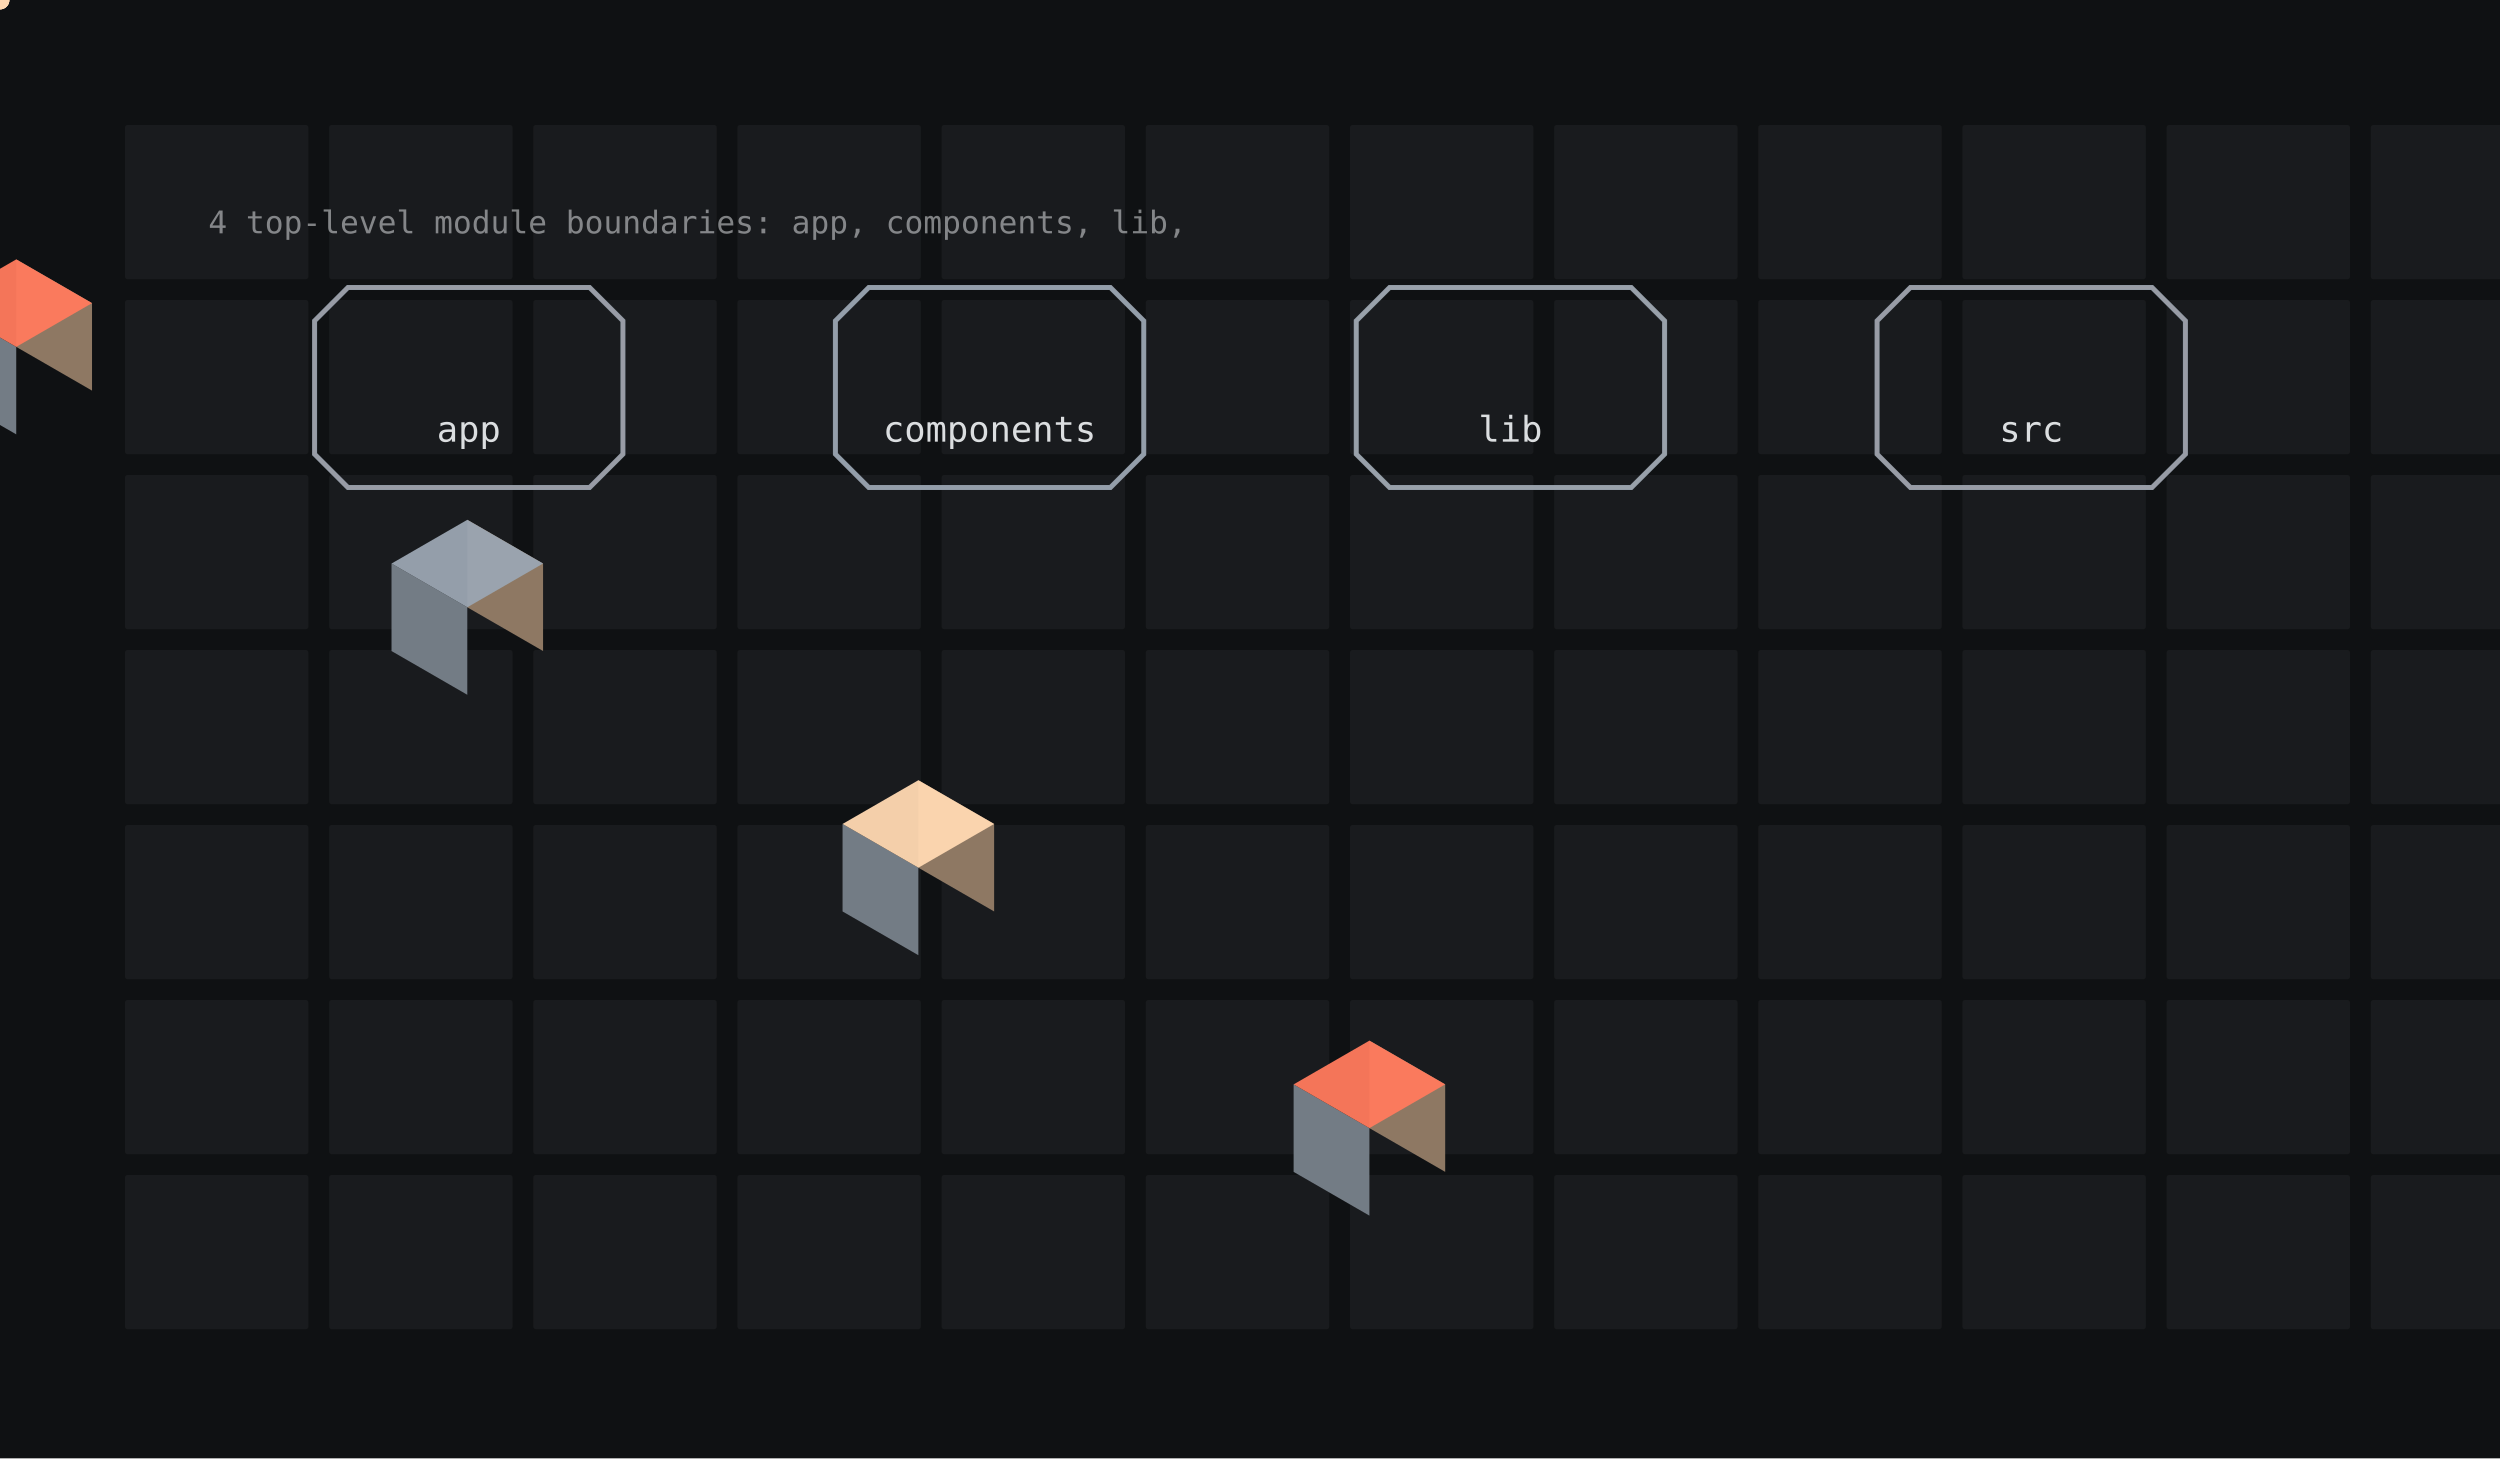
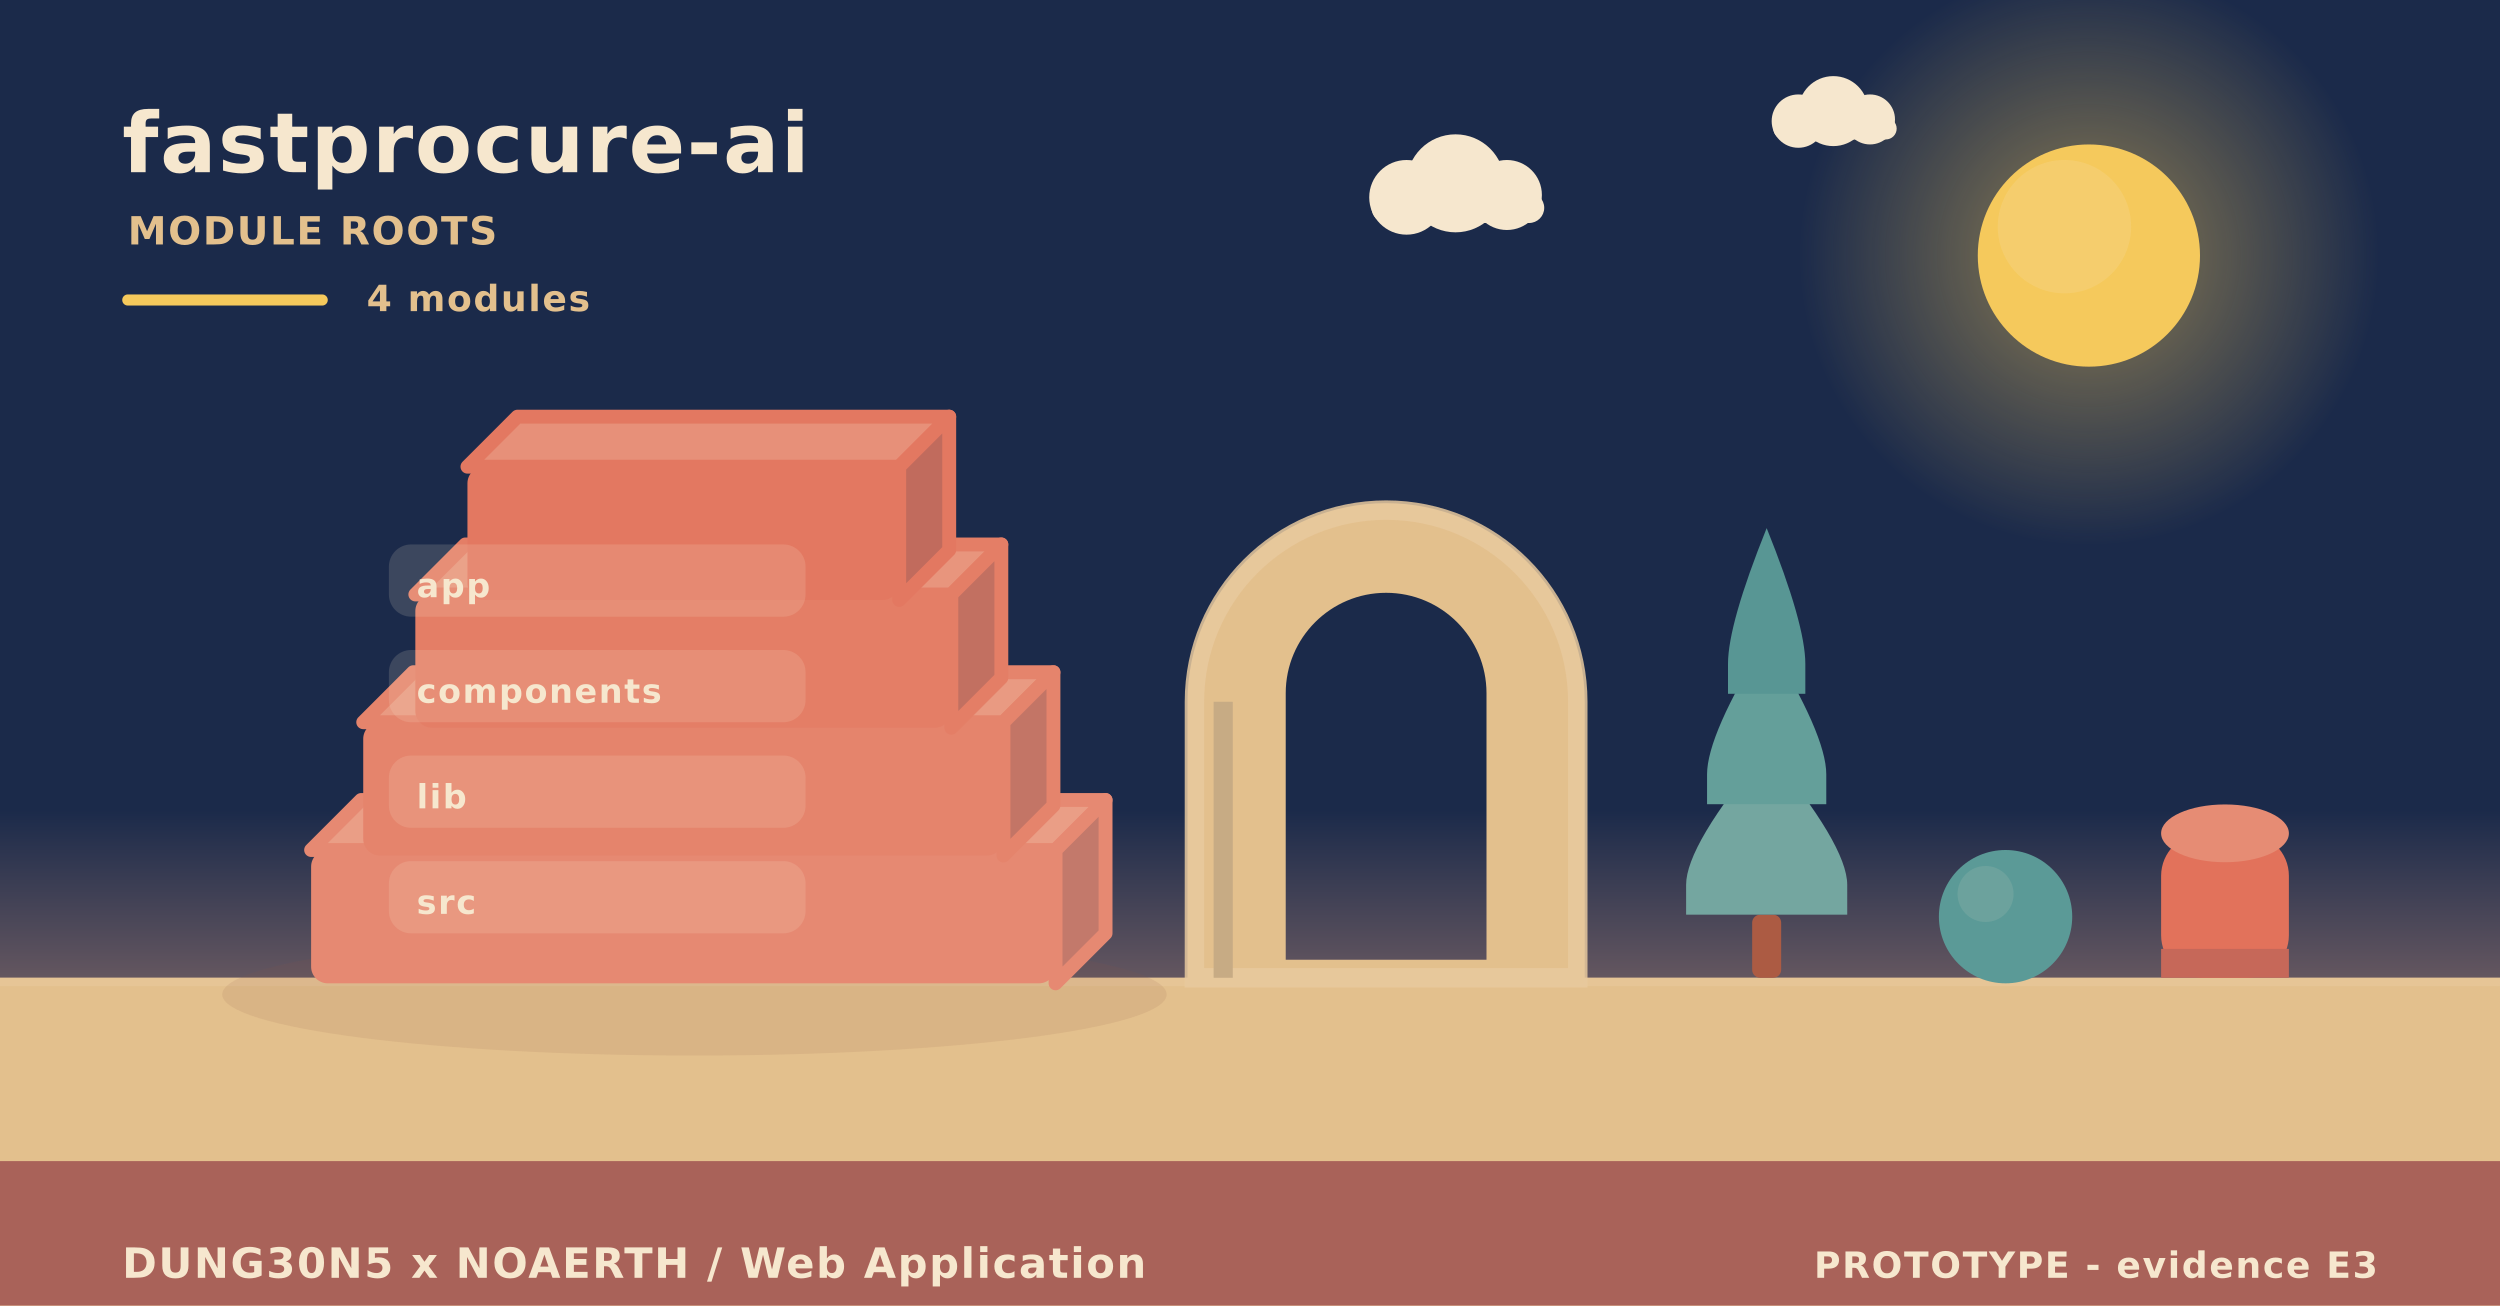
- <svg xmlns="http://www.w3.org/2000/svg" viewBox="0 0 1200 700" width="1200" height="700" role="img" aria-label="fastprocure-ai architecture">
-   <rect width="1200" height="700" fill="#0f1113" />
-   <defs>
-     <linearGradient id="ga" x1="0" y1="0" x2="1" y2="1">
-       <stop offset="0%" stop-color="#ff7a5c" />
-       <stop offset="100%" stop-color="#9aa5b1" />
-     </linearGradient>
-   </defs>
-   <rect x="60.00" y="60.00" width="88.00" height="74.00" rx="1.20" fill="#f1f3f5" opacity="0.05" />
-   <rect x="158.00" y="60.00" width="88.00" height="74.00" rx="1.20" fill="#f1f3f5" opacity="0.05" />
-   <rect x="256.00" y="60.00" width="88.00" height="74.00" rx="1.20" fill="#f1f3f5" opacity="0.05" />
-   <rect x="354.00" y="60.00" width="88.00" height="74.00" rx="1.20" fill="#f1f3f5" opacity="0.05" />
-   <rect x="452.00" y="60.00" width="88.00" height="74.00" rx="1.20" fill="#f1f3f5" opacity="0.05" />
-   <rect x="550.00" y="60.00" width="88.00" height="74.00" rx="1.20" fill="#f1f3f5" opacity="0.05" />
-   <rect x="648.00" y="60.00" width="88.00" height="74.00" rx="1.20" fill="#f1f3f5" opacity="0.05" />
-   <rect x="746.00" y="60.00" width="88.00" height="74.00" rx="1.20" fill="#f1f3f5" opacity="0.05" />
-   <rect x="844.00" y="60.00" width="88.00" height="74.00" rx="1.20" fill="#f1f3f5" opacity="0.05" />
-   <rect x="942.00" y="60.00" width="88.00" height="74.00" rx="1.20" fill="#f1f3f5" opacity="0.05" />
-   <rect x="1040.00" y="60.00" width="88.00" height="74.00" rx="1.20" fill="#f1f3f5" opacity="0.05" />
-   <rect x="1138.00" y="60.00" width="88.00" height="74.00" rx="1.20" fill="#f1f3f5" opacity="0.05" />
-   <rect x="60.00" y="144.00" width="88.00" height="74.00" rx="1.20" fill="#f1f3f5" opacity="0.05" />
-   <rect x="158.00" y="144.00" width="88.00" height="74.00" rx="1.20" fill="#f1f3f5" opacity="0.05" />
-   <rect x="256.00" y="144.00" width="88.00" height="74.00" rx="1.20" fill="#f1f3f5" opacity="0.05" />
-   <rect x="354.00" y="144.00" width="88.00" height="74.00" rx="1.20" fill="#f1f3f5" opacity="0.05" />
-   <rect x="452.00" y="144.00" width="88.00" height="74.00" rx="1.20" fill="#f1f3f5" opacity="0.05" />
-   <rect x="550.00" y="144.00" width="88.00" height="74.00" rx="1.20" fill="#f1f3f5" opacity="0.05" />
-   <rect x="648.00" y="144.00" width="88.00" height="74.00" rx="1.20" fill="#f1f3f5" opacity="0.05" />
-   <rect x="746.00" y="144.00" width="88.00" height="74.00" rx="1.20" fill="#f1f3f5" opacity="0.05" />
-   <rect x="844.00" y="144.00" width="88.00" height="74.00" rx="1.20" fill="#f1f3f5" opacity="0.05" />
-   <rect x="942.00" y="144.00" width="88.00" height="74.00" rx="1.20" fill="#f1f3f5" opacity="0.05" />
-   <rect x="1040.00" y="144.00" width="88.00" height="74.00" rx="1.20" fill="#f1f3f5" opacity="0.05" />
-   <rect x="1138.00" y="144.00" width="88.00" height="74.00" rx="1.20" fill="#f1f3f5" opacity="0.05" />
-   <rect x="60.00" y="228.00" width="88.00" height="74.00" rx="1.20" fill="#f1f3f5" opacity="0.05" />
-   <rect x="158.00" y="228.00" width="88.00" height="74.00" rx="1.20" fill="#f1f3f5" opacity="0.05" />
-   <rect x="256.00" y="228.00" width="88.00" height="74.00" rx="1.20" fill="#f1f3f5" opacity="0.05" />
-   <rect x="354.00" y="228.00" width="88.00" height="74.00" rx="1.20" fill="#f1f3f5" opacity="0.05" />
-   <rect x="452.00" y="228.00" width="88.00" height="74.00" rx="1.20" fill="#f1f3f5" opacity="0.05" />
-   <rect x="550.00" y="228.00" width="88.00" height="74.00" rx="1.20" fill="#f1f3f5" opacity="0.05" />
-   <rect x="648.00" y="228.00" width="88.00" height="74.00" rx="1.20" fill="#f1f3f5" opacity="0.05" />
-   <rect x="746.00" y="228.00" width="88.00" height="74.00" rx="1.20" fill="#f1f3f5" opacity="0.05" />
-   <rect x="844.00" y="228.00" width="88.00" height="74.00" rx="1.20" fill="#f1f3f5" opacity="0.05" />
-   <rect x="942.00" y="228.00" width="88.00" height="74.00" rx="1.20" fill="#f1f3f5" opacity="0.05" />
-   <rect x="1040.00" y="228.00" width="88.00" height="74.00" rx="1.20" fill="#f1f3f5" opacity="0.05" />
-   <rect x="1138.00" y="228.00" width="88.00" height="74.00" rx="1.20" fill="#f1f3f5" opacity="0.05" />
-   <rect x="60.00" y="312.00" width="88.00" height="74.00" rx="1.20" fill="#f1f3f5" opacity="0.05" />
-   <rect x="158.00" y="312.00" width="88.00" height="74.00" rx="1.20" fill="#f1f3f5" opacity="0.05" />
-   <rect x="256.00" y="312.00" width="88.00" height="74.00" rx="1.20" fill="#f1f3f5" opacity="0.05" />
-   <rect x="354.00" y="312.00" width="88.00" height="74.00" rx="1.20" fill="#f1f3f5" opacity="0.05" />
-   <rect x="452.00" y="312.00" width="88.00" height="74.00" rx="1.20" fill="#f1f3f5" opacity="0.05" />
-   <rect x="550.00" y="312.00" width="88.00" height="74.00" rx="1.20" fill="#f1f3f5" opacity="0.05" />
-   <rect x="648.00" y="312.00" width="88.00" height="74.00" rx="1.20" fill="#f1f3f5" opacity="0.05" />
-   <rect x="746.00" y="312.00" width="88.00" height="74.00" rx="1.20" fill="#f1f3f5" opacity="0.05" />
-   <rect x="844.00" y="312.00" width="88.00" height="74.00" rx="1.20" fill="#f1f3f5" opacity="0.05" />
-   <rect x="942.00" y="312.00" width="88.00" height="74.00" rx="1.20" fill="#f1f3f5" opacity="0.05" />
-   <rect x="1040.00" y="312.00" width="88.00" height="74.00" rx="1.20" fill="#f1f3f5" opacity="0.05" />
-   <rect x="1138.00" y="312.00" width="88.00" height="74.00" rx="1.20" fill="#f1f3f5" opacity="0.05" />
-   <rect x="60.00" y="396.00" width="88.00" height="74.00" rx="1.20" fill="#f1f3f5" opacity="0.05" />
-   <rect x="158.00" y="396.00" width="88.00" height="74.00" rx="1.20" fill="#f1f3f5" opacity="0.05" />
-   <rect x="256.00" y="396.00" width="88.00" height="74.00" rx="1.20" fill="#f1f3f5" opacity="0.05" />
-   <rect x="354.00" y="396.00" width="88.00" height="74.00" rx="1.20" fill="#f1f3f5" opacity="0.05" />
-   <rect x="452.00" y="396.00" width="88.00" height="74.00" rx="1.20" fill="#f1f3f5" opacity="0.05" />
-   <rect x="550.00" y="396.00" width="88.00" height="74.00" rx="1.20" fill="#f1f3f5" opacity="0.05" />
-   <rect x="648.00" y="396.00" width="88.00" height="74.00" rx="1.20" fill="#f1f3f5" opacity="0.05" />
-   <rect x="746.00" y="396.00" width="88.00" height="74.00" rx="1.20" fill="#f1f3f5" opacity="0.05" />
-   <rect x="844.00" y="396.00" width="88.00" height="74.00" rx="1.20" fill="#f1f3f5" opacity="0.05" />
-   <rect x="942.00" y="396.00" width="88.00" height="74.00" rx="1.20" fill="#f1f3f5" opacity="0.05" />
-   <rect x="1040.00" y="396.00" width="88.00" height="74.00" rx="1.20" fill="#f1f3f5" opacity="0.05" />
-   <rect x="1138.00" y="396.00" width="88.00" height="74.00" rx="1.20" fill="#f1f3f5" opacity="0.05" />
-   <rect x="60.00" y="480.00" width="88.00" height="74.00" rx="1.20" fill="#f1f3f5" opacity="0.05" />
-   <rect x="158.00" y="480.00" width="88.00" height="74.00" rx="1.20" fill="#f1f3f5" opacity="0.05" />
-   <rect x="256.00" y="480.00" width="88.00" height="74.00" rx="1.20" fill="#f1f3f5" opacity="0.05" />
-   <rect x="354.00" y="480.00" width="88.00" height="74.00" rx="1.20" fill="#f1f3f5" opacity="0.05" />
-   <rect x="452.00" y="480.00" width="88.00" height="74.00" rx="1.20" fill="#f1f3f5" opacity="0.05" />
-   <rect x="550.00" y="480.00" width="88.00" height="74.00" rx="1.20" fill="#f1f3f5" opacity="0.05" />
-   <rect x="648.00" y="480.00" width="88.00" height="74.00" rx="1.20" fill="#f1f3f5" opacity="0.05" />
-   <rect x="746.00" y="480.00" width="88.00" height="74.00" rx="1.20" fill="#f1f3f5" opacity="0.05" />
-   <rect x="844.00" y="480.00" width="88.00" height="74.00" rx="1.20" fill="#f1f3f5" opacity="0.05" />
-   <rect x="942.00" y="480.00" width="88.00" height="74.00" rx="1.20" fill="#f1f3f5" opacity="0.05" />
-   <rect x="1040.00" y="480.00" width="88.00" height="74.00" rx="1.20" fill="#f1f3f5" opacity="0.05" />
-   <rect x="1138.00" y="480.00" width="88.00" height="74.00" rx="1.20" fill="#f1f3f5" opacity="0.05" />
-   <rect x="60.00" y="564.00" width="88.00" height="74.00" rx="1.20" fill="#f1f3f5" opacity="0.05" />
-   <rect x="158.00" y="564.00" width="88.00" height="74.00" rx="1.20" fill="#f1f3f5" opacity="0.05" />
-   <rect x="256.00" y="564.00" width="88.00" height="74.00" rx="1.20" fill="#f1f3f5" opacity="0.05" />
-   <rect x="354.00" y="564.00" width="88.00" height="74.00" rx="1.20" fill="#f1f3f5" opacity="0.05" />
-   <rect x="452.00" y="564.00" width="88.00" height="74.00" rx="1.20" fill="#f1f3f5" opacity="0.05" />
-   <rect x="550.00" y="564.00" width="88.00" height="74.00" rx="1.20" fill="#f1f3f5" opacity="0.05" />
-   <rect x="648.00" y="564.00" width="88.00" height="74.00" rx="1.20" fill="#f1f3f5" opacity="0.05" />
-   <rect x="746.00" y="564.00" width="88.00" height="74.00" rx="1.20" fill="#f1f3f5" opacity="0.05" />
-   <rect x="844.00" y="564.00" width="88.00" height="74.00" rx="1.20" fill="#f1f3f5" opacity="0.05" />
-   <rect x="942.00" y="564.00" width="88.00" height="74.00" rx="1.20" fill="#f1f3f5" opacity="0.05" />
-   <rect x="1040.00" y="564.00" width="88.00" height="74.00" rx="1.20" fill="#f1f3f5" opacity="0.05" />
-   <rect x="1138.00" y="564.00" width="88.00" height="74.00" rx="1.20" fill="#f1f3f5" opacity="0.05" />
-   <path d="M167.00,138.00 H283.00 L299.00,154.00 V218.00 L283.00,234.00 H167.00 L151.00,218.00 V154.00 Z" fill="none" stroke="rgba(255,122,92,0.550)" stroke-width="1.80" opacity="0.90" />
-   <polygon points="7.79,166.50 44.17,187.50 44.17,145.50 7.79,124.50" fill="#947d67" opacity="0.95" />
-   <polygon points="-28.58,187.50 7.79,208.50 7.79,166.50 -28.58,145.50" fill="#78818a" opacity="0.95" />
-   <polygon points="7.79,124.50 44.17,145.50 7.79,166.50 -28.58,145.50" fill="#ff7a5c" opacity="0.95" />
-   <text x="225" y="212" font-family="ui-monospace,Menlo,monospace" font-size="17" fill="rgba(241,243,245,0.900)" text-anchor="middle">app</text>
+ <svg xmlns="http://www.w3.org/2000/svg" width="900" height="470" viewBox="0 0 900 470" role="img" aria-label="fastprocure-ai - how it is built">
+   <linearGradient id="skya" x1="0" y1="0" x2="0" y2="1">
+     <stop offset="0" stop-color="#1b2a4a" />
+     <stop offset="0.62" stop-color="#1b2a4a" />
+     <stop offset="1" stop-color="#f3ad8a" />
+   </linearGradient>
+   <rect width="900" height="470" fill="url(#skya)" />
+   <radialGradient id="suna">
+     <stop offset="0.35" stop-color="#f5c95c" stop-opacity="0.34" />
+     <stop offset="1" stop-color="#f5c95c" stop-opacity="0" />
+   </radialGradient>
+   <circle cx="752" cy="92" r="104" fill="url(#suna)" />
+   <circle cx="752" cy="92" r="40" fill="#f5c95c" />
+   <circle cx="743.2" cy="81.6" r="24" fill="#f5d27e" opacity="0.5" />
  <g>
-     <path d="M167.00,138.00 H283.00 L299.00,154.00 V218.00 L283.00,234.00 H167.00 L151.00,218.00 V154.00 Z" fill="none" stroke="#9aa5b1" stroke-width="2.40" opacity="0.90" />
-     <animate attributeName="opacity" values="0.25;1.0;0.25" dur="19.3s" begin="0.0s" repeatCount="indefinite" />
+     <circle cx="524" cy="66" r="17.64" fill="#f6e7ce" />
+     <circle cx="506.36" cy="71.04" r="13.44" fill="#f6e7ce" />
+     <circle cx="542.48" cy="70.2" r="12.6" fill="#f6e7ce" />
+     <rect x="493.76" y="69.36" width="62.16" height="10.92" rx="5.46" fill="#f6e7ce" />
+     <animateTransform attributeName="transform" type="translate" values="0 0;24 0;0 0" dur="36s" begin="0s" repeatCount="indefinite" />
  </g>
-   <g opacity="0.9">
-     <circle cx="0.00" cy="0.00" r="4.50" fill="#ffd8b1" opacity="1.00" />
-     <animateTransform attributeName="transform" type="translate" values="225.00,184.00 475.00,184.00" dur="6.433s" begin="0.0s" repeatCount="indefinite" />
-     <animateTransform attributeName="transform" type="translate" values="475.00,184.00 225.00,184.00" dur="6.433s" begin="3.217s" repeatCount="indefinite" />
+   <g>
+     <circle cx="660" cy="40" r="12.6" fill="#f6e7ce" />
+     <circle cx="647.4" cy="43.6" r="9.6" fill="#f6e7ce" />
+     <circle cx="673.2" cy="43" r="9" fill="#f6e7ce" />
+     <rect x="638.4" y="42.4" width="44.4" height="7.8" rx="3.9" fill="#f6e7ce" />
+     <animateTransform attributeName="transform" type="translate" values="0 0;-18 0;0 0" dur="46s" begin="3s" repeatCount="indefinite" />
  </g>
-   <path d="M417.00,138.00 H533.00 L549.00,154.00 V218.00 L533.00,234.00 H417.00 L401.00,218.00 V154.00 Z" fill="none" stroke="rgba(154,165,177,0.550)" stroke-width="1.80" opacity="0.90" />
-   <polygon points="224.30,291.50 260.67,312.50 260.67,270.50 224.30,249.50" fill="#947d67" opacity="0.95" />
-   <polygon points="187.93,312.50 224.30,333.50 224.30,291.50 187.93,270.50" fill="#78818a" opacity="0.95" />
-   <polygon points="224.30,249.50 260.67,270.50 224.30,291.50 187.93,270.50" fill="#9aa5b1" opacity="0.95" />
-   <text x="475" y="212" font-family="ui-monospace,Menlo,monospace" font-size="17" fill="rgba(241,243,245,0.900)" text-anchor="middle">components</text>
+   <rect x="0" y="352" width="900" height="118" fill="#e3c08d" />
+   <rect x="0" y="352" width="900" height="3" fill="#e6c596" />
+   <text x="44" y="62" font-family="Verdana,DejaVu Sans,sans-serif" font-size="30" font-weight="700" letter-spacing="0.6" fill="#f6e7ce" text-anchor="start">fastprocure-ai</text>
+   <text x="46" y="88" font-family="Verdana,DejaVu Sans,sans-serif" font-size="14" font-weight="700" letter-spacing="0.6" fill="#e3c08d" text-anchor="start">MODULE ROOTS</text>
+   <rect x="44" y="106" width="74" height="4" rx="2" fill="#f5c95c" />
+   <text x="132" y="112" font-family="Verdana,DejaVu Sans,sans-serif" font-size="13" font-weight="700" letter-spacing="0.6" fill="#e3c08d" text-anchor="start">4 modules</text>
+   <ellipse cx="250" cy="358" rx="170" ry="22" fill="rgba(138,90,68,0.11)" />
+   <path d="M112,306 L380,306 L398,288 L130,288 Z" fill="#ea9e86" stroke="#e68972" stroke-width="5" stroke-linejoin="round" />
+   <path d="M380,306 L398,288 L398,336 L380,354 Z" fill="#c3796b" stroke="#e68972" stroke-width="5" stroke-linejoin="round" />
+   <rect x="112" y="306" width="268" height="48" rx="6" fill="#e68972" />
+   <path d="M130.76,260 L361.24,260 L379.24,242 L148.76,242 Z" fill="#e99a82" stroke="#e5846c" stroke-width="5" stroke-linejoin="round" />
+   <path d="M361.24,260 L379.24,242 L379.24,290 L361.24,308 Z" fill="#c37566" stroke="#e5846c" stroke-width="5" stroke-linejoin="round" />
+   <rect x="130.76" y="260" width="230.48" height="48" rx="6" fill="#e5846c" />
+   <path d="M149.52,214 L342.48,214 L360.48,196 L167.52,196 Z" fill="#e8957d" stroke="#e47e66" stroke-width="5" stroke-linejoin="round" />
+   <path d="M342.48,214 L360.48,196 L360.48,244 L342.48,262 Z" fill="#c27061" stroke="#e47e66" stroke-width="5" stroke-linejoin="round" />
+   <rect x="149.52" y="214" width="192.96" height="48" rx="6" fill="#e47e66" />
+   <path d="M168.28,168 L323.72,168 L341.72,150 L186.28,150 Z" fill="#e79079" stroke="#e37861" stroke-width="5" stroke-linejoin="round" />
+   <path d="M323.72,168 L341.72,150 L341.72,198 L323.72,216 Z" fill="#c16b5d" stroke="#e37861" stroke-width="5" stroke-linejoin="round" />
+   <rect x="168.28" y="168" width="155.44" height="48" rx="6" fill="#e37861" />
+   <rect x="140" y="196" width="150" height="26" rx="8" fill="rgba(246,231,206,0.16)" opacity="0.94" />
  <g>
-     <path d="M417.00,138.00 H533.00 L549.00,154.00 V218.00 L533.00,234.00 H417.00 L401.00,218.00 V154.00 Z" fill="none" stroke="#9aa5b1" stroke-width="2.40" opacity="0.90" />
-     <animate attributeName="opacity" values="0.25;1.0;0.25" dur="19.3s" begin="0.45s" repeatCount="indefinite" />
+     <text x="150" y="215" font-family="Verdana,DejaVu Sans,sans-serif" font-size="12" font-weight="700" letter-spacing="0.6" fill="#f6e7ce" text-anchor="start">app</text>
+     <animateTransform attributeName="transform" type="translate" values="0 10;0 0" dur="0.7s" begin="0.3s" fill="freeze" />
  </g>
-   <g opacity="0.9">
-     <circle cx="0.00" cy="0.00" r="4.50" fill="#ffd8b1" opacity="1.00" />
-     <animateTransform attributeName="transform" type="translate" values="475.00,184.00 725.00,184.00" dur="6.433s" begin="0.3s" repeatCount="indefinite" />
-     <animateTransform attributeName="transform" type="translate" values="725.00,184.00 475.00,184.00" dur="6.433s" begin="3.517s" repeatCount="indefinite" />
+   <rect x="140" y="234" width="150" height="26" rx="8" fill="rgba(246,231,206,0.16)" opacity="0.94" />
+   <g>
+     <text x="150" y="253" font-family="Verdana,DejaVu Sans,sans-serif" font-size="12" font-weight="700" letter-spacing="0.6" fill="#f6e7ce" text-anchor="start">components</text>
+     <animateTransform attributeName="transform" type="translate" values="0 10;0 0" dur="0.7s" begin="0.5s" fill="freeze" />
  </g>
-   <path d="M667.00,138.00 H783.00 L799.00,154.00 V218.00 L783.00,234.00 H667.00 L651.00,218.00 V154.00 Z" fill="none" stroke="rgba(255,216,177,0.550)" stroke-width="1.80" opacity="0.90" />
-   <polygon points="440.81,416.50 477.18,437.50 477.18,395.50 440.81,374.50" fill="#947d67" opacity="0.95" />
-   <polygon points="404.43,437.50 440.81,458.50 440.81,416.50 404.43,395.50" fill="#78818a" opacity="0.95" />
-   <polygon points="440.81,374.50 477.18,395.50 440.81,416.50 404.43,395.50" fill="#ffd8b1" opacity="0.95" />
-   <text x="725" y="212" font-family="ui-monospace,Menlo,monospace" font-size="17" fill="rgba(241,243,245,0.900)" text-anchor="middle">lib</text>
+   <rect x="140" y="272" width="150" height="26" rx="8" fill="rgba(246,231,206,0.16)" opacity="0.94" />
  <g>
-     <path d="M667.00,138.00 H783.00 L799.00,154.00 V218.00 L783.00,234.00 H667.00 L651.00,218.00 V154.00 Z" fill="none" stroke="#9aa5b1" stroke-width="2.40" opacity="0.90" />
-     <animate attributeName="opacity" values="0.25;1.0;0.25" dur="19.3s" begin="0.9s" repeatCount="indefinite" />
+     <text x="150" y="291" font-family="Verdana,DejaVu Sans,sans-serif" font-size="12" font-weight="700" letter-spacing="0.6" fill="#f6e7ce" text-anchor="start">lib</text>
+     <animateTransform attributeName="transform" type="translate" values="0 10;0 0" dur="0.7s" begin="0.7s" fill="freeze" />
  </g>
-   <g opacity="0.9">
-     <circle cx="0.00" cy="0.00" r="4.50" fill="#ffd8b1" opacity="1.00" />
-     <animateTransform attributeName="transform" type="translate" values="725.00,184.00 975.00,184.00" dur="6.433s" begin="0.6s" repeatCount="indefinite" />
-     <animateTransform attributeName="transform" type="translate" values="975.00,184.00 725.00,184.00" dur="6.433s" begin="3.817s" repeatCount="indefinite" />
+   <rect x="140" y="310" width="150" height="26" rx="8" fill="rgba(246,231,206,0.16)" opacity="0.94" />
+   <g>
+     <text x="150" y="329" font-family="Verdana,DejaVu Sans,sans-serif" font-size="12" font-weight="700" letter-spacing="0.6" fill="#f6e7ce" text-anchor="start">src</text>
+     <animateTransform attributeName="transform" type="translate" values="0 10;0 0" dur="0.7s" begin="0.9s" fill="freeze" />
  </g>
-   <path d="M917.00,138.00 H1033.00 L1049.00,154.00 V218.00 L1033.00,234.00 H917.00 L901.00,218.00 V154.00 Z" fill="none" stroke="rgba(255,122,92,0.550)" stroke-width="1.80" opacity="0.90" />
-   <polygon points="657.31,541.50 693.69,562.50 693.69,520.50 657.31,499.50" fill="#947d67" opacity="0.95" />
-   <polygon points="620.94,562.50 657.31,583.50 657.31,541.50 620.94,520.50" fill="#78818a" opacity="0.95" />
-   <polygon points="657.31,499.50 693.69,520.50 657.31,541.50 620.94,520.50" fill="#ff7a5c" opacity="0.95" />
-   <text x="975" y="212" font-family="ui-monospace,Menlo,monospace" font-size="17" fill="rgba(241,243,245,0.900)" text-anchor="middle">src</text>
-   <g>
-     <path d="M917.00,138.00 H1033.00 L1049.00,154.00 V218.00 L1033.00,234.00 H917.00 L901.00,218.00 V154.00 Z" fill="none" stroke="#9aa5b1" stroke-width="2.40" opacity="0.90" />
-     <animate attributeName="opacity" values="0.25;1.0;0.25" dur="19.3s" begin="1.35s" repeatCount="indefinite" />
-   </g>
-   <g opacity="0.9">
-     <circle cx="0.00" cy="0.00" r="4.50" fill="#ffd8b1" opacity="1.00" />
-     <animateTransform attributeName="transform" type="translate" values="975.00,184.00 975.00,184.00" dur="6.433s" begin="0.9s" repeatCount="indefinite" />
-     <animateTransform attributeName="transform" type="translate" values="975.00,184.00 975.00,184.00" dur="6.433s" begin="4.117s" repeatCount="indefinite" />
-   </g>
-   <text x="100" y="112" font-family="ui-monospace,Menlo,monospace" font-size="15" fill="rgba(241,243,245,0.500)">4 top-level module boundaries: app, components, lib,</text>
+   <path d="M430,352 L430,252.64 A69,69 0 0 1 568,252.64 L568,352 Z M460.36,348 L460.36,249.55 A38.64,38.64 0 0 1 537.64,249.55 L537.64,348 Z" fill="#e3c08d" fill-rule="evenodd" stroke="#e3c08d" stroke-width="5" stroke-linejoin="round" />
+   <path d="M430,352 L430,252.64 A69,69 0 0 1 568,252.64 L568,352 Z" fill="none" stroke="#e8c99d" stroke-width="7" stroke-linecap="round" opacity="0.85" />
+   <rect x="436.9" y="252.64" width="6.9" height="99.36" fill="#c7ab84" />
+   <rect x="630.78" y="329.28" width="10.44" height="22.72" rx="2.9" fill="#ac5b43" />
+   <path d="M636,269.64 Q607,304.23 607,318.54 Q607,329.28 607,329.28 L665,329.28 Q665,329.28 665,318.54 Q665,304.23 636,269.64 Z" fill="#74a6a0" />
+   <path d="M636,229.88 Q614.54,264.47 614.54,278.78 Q614.54,289.52 614.54,289.52 L657.46,289.52 Q657.46,289.52 657.46,278.78 Q657.46,264.47 636,229.88 Z" fill="#649f9a" />
+   <path d="M636,190.12 Q622.08,224.71 622.08,239.02 Q622.08,249.76 622.08,249.76 L649.92,249.76 Q649.92,249.76 649.92,239.02 Q649.92,224.71 636,190.12 Z" fill="#589694" />
+   <circle cx="722" cy="330" r="24" fill="#5b9a97" />
+   <circle cx="714.8" cy="321.84" r="10.08" fill="#7aa9a2" opacity="0.55" />
+   <rect x="778" y="300" width="46" height="52" rx="15.33" fill="#e2725b" />
+   <ellipse cx="801" cy="300" rx="23" ry="10.4" fill="#e68c74" />
+   <rect x="778" y="341.6" width="46" height="10.4" fill="#c66859" />
+   <rect x="0" y="418" width="900" height="52" rx="0" fill="#a65c56" opacity="0.94" />
+   <text x="44" y="460" font-family="Verdana,DejaVu Sans,sans-serif" font-size="15" font-weight="700" letter-spacing="0.6" fill="#f6e7ce" text-anchor="start">DUNG30N5 x NOAERTH  /  Web Application</text>
+   <text x="856" y="460" font-family="Verdana,DejaVu Sans,sans-serif" font-size="13" font-weight="700" letter-spacing="0.6" fill="#f6e7ce" text-anchor="end">PROTOTYPE  -  evidence E3</text>
</svg>
